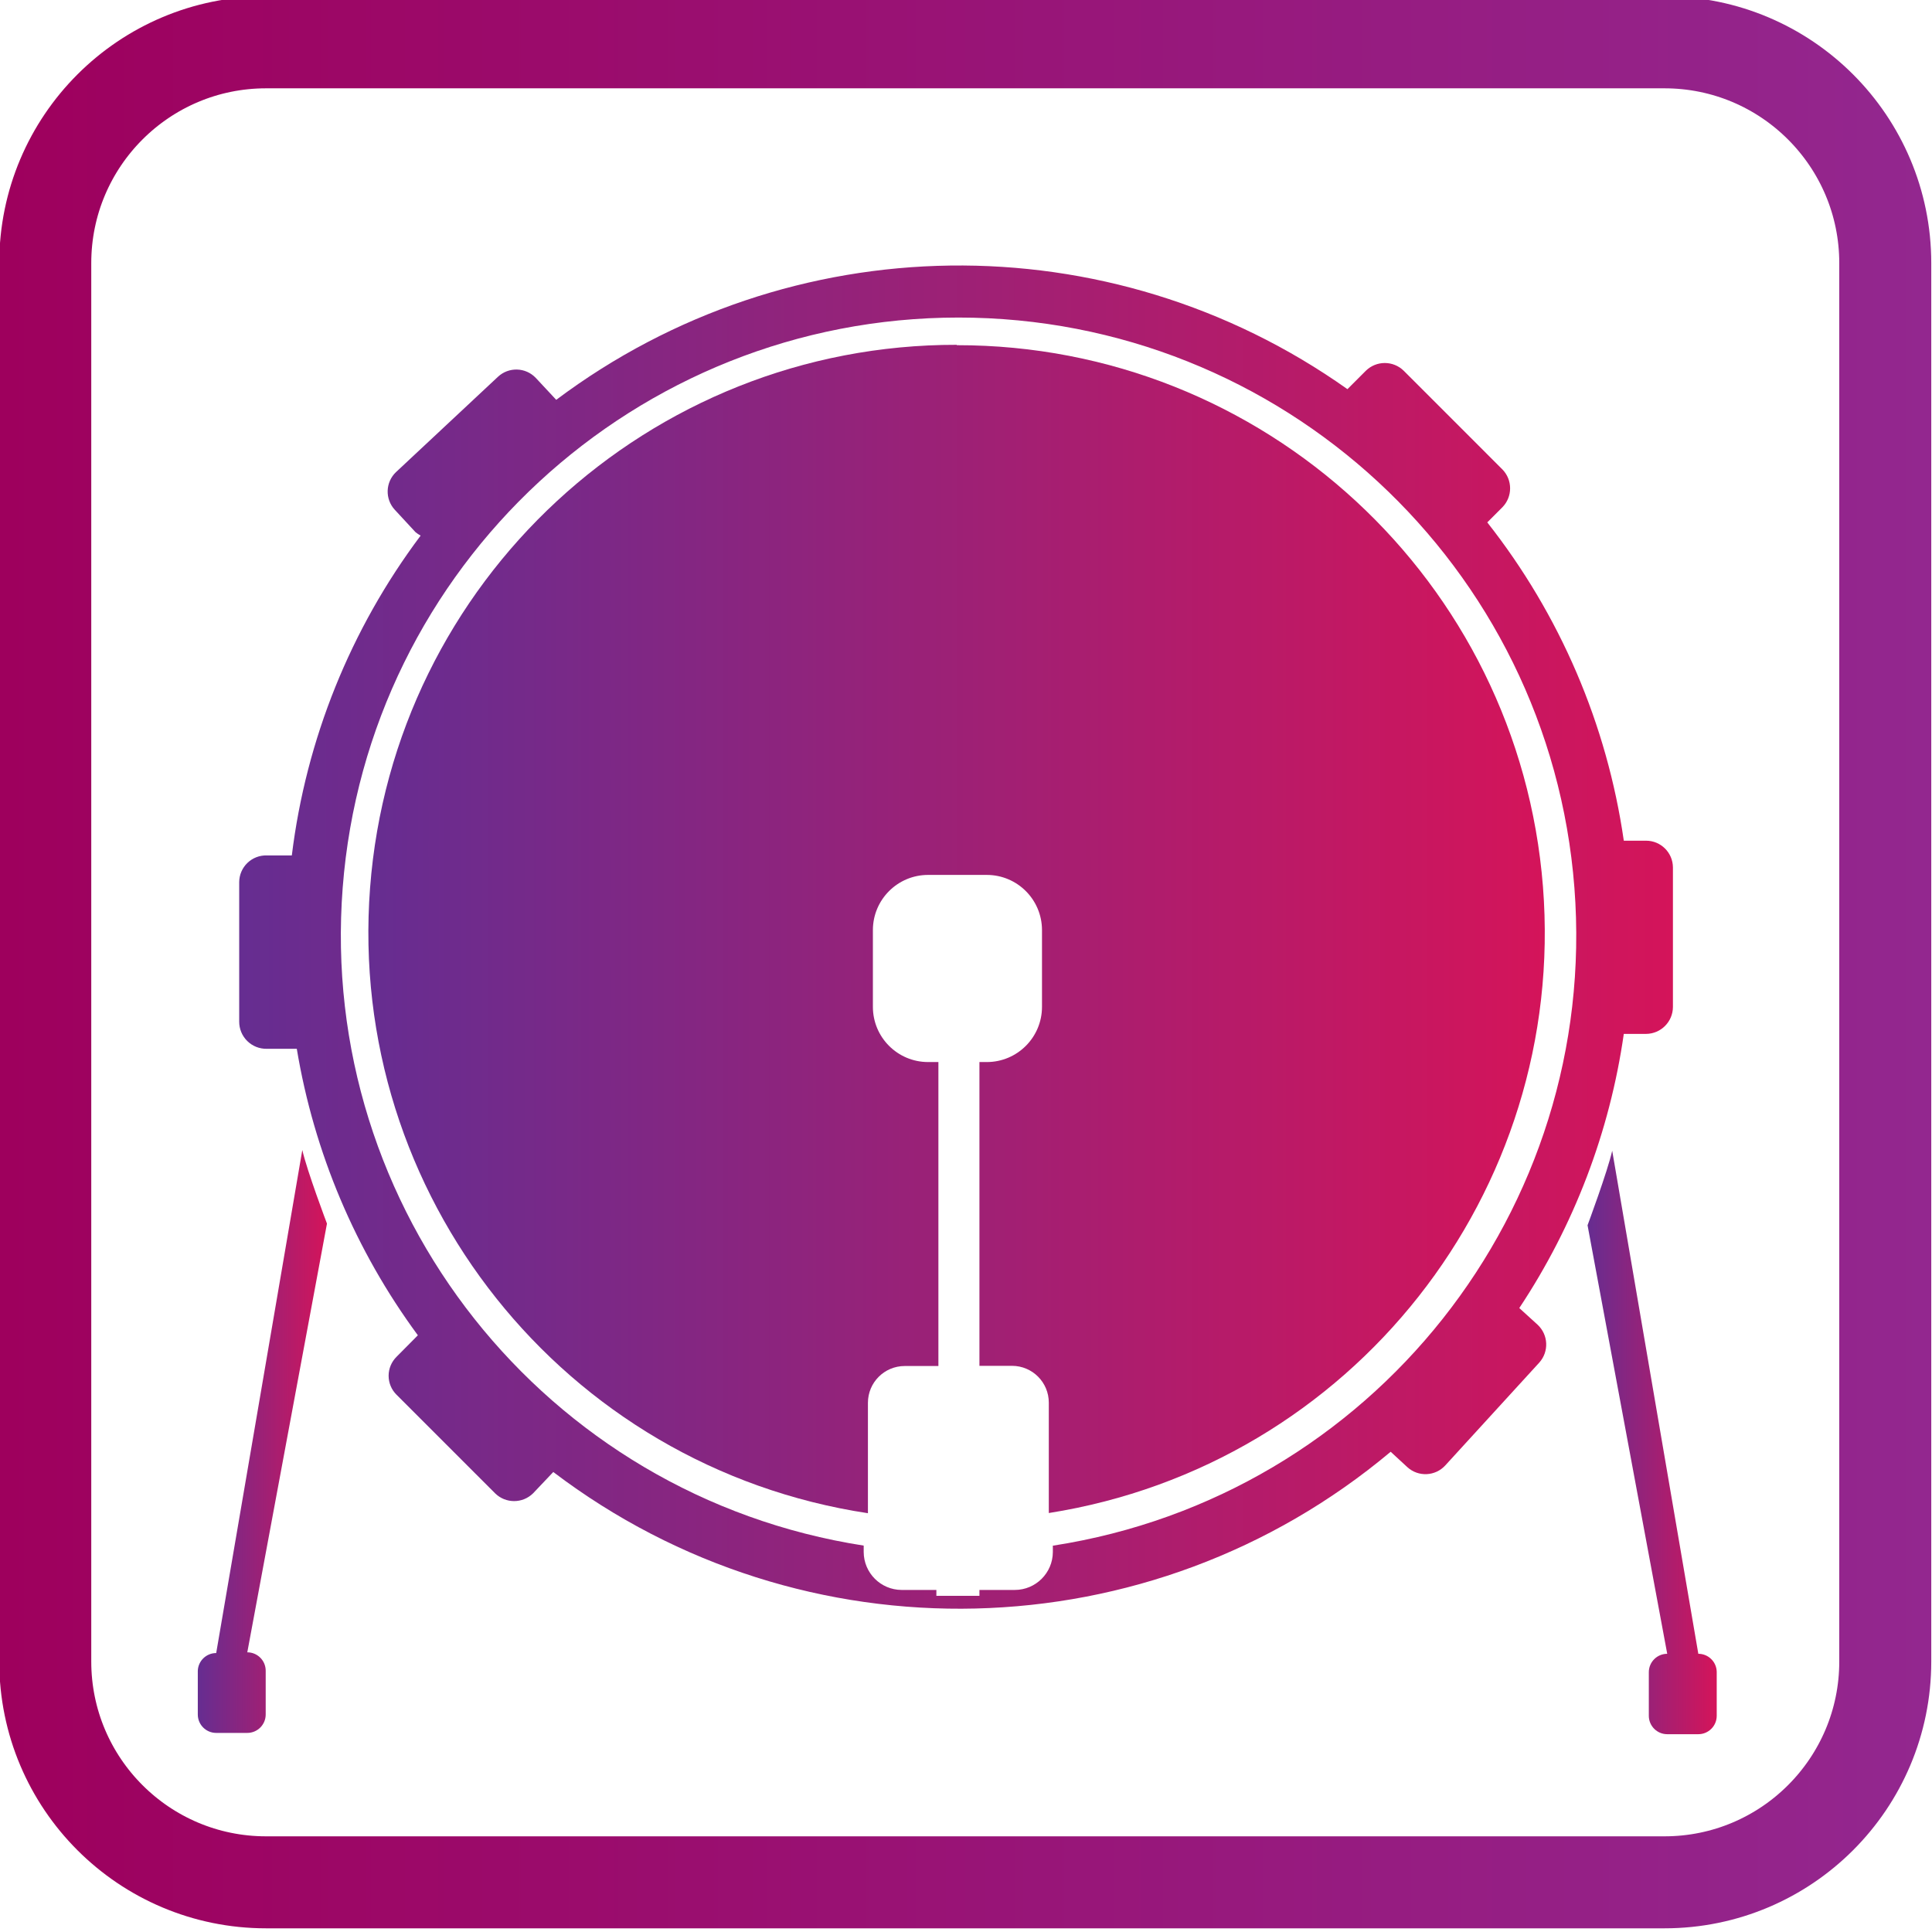
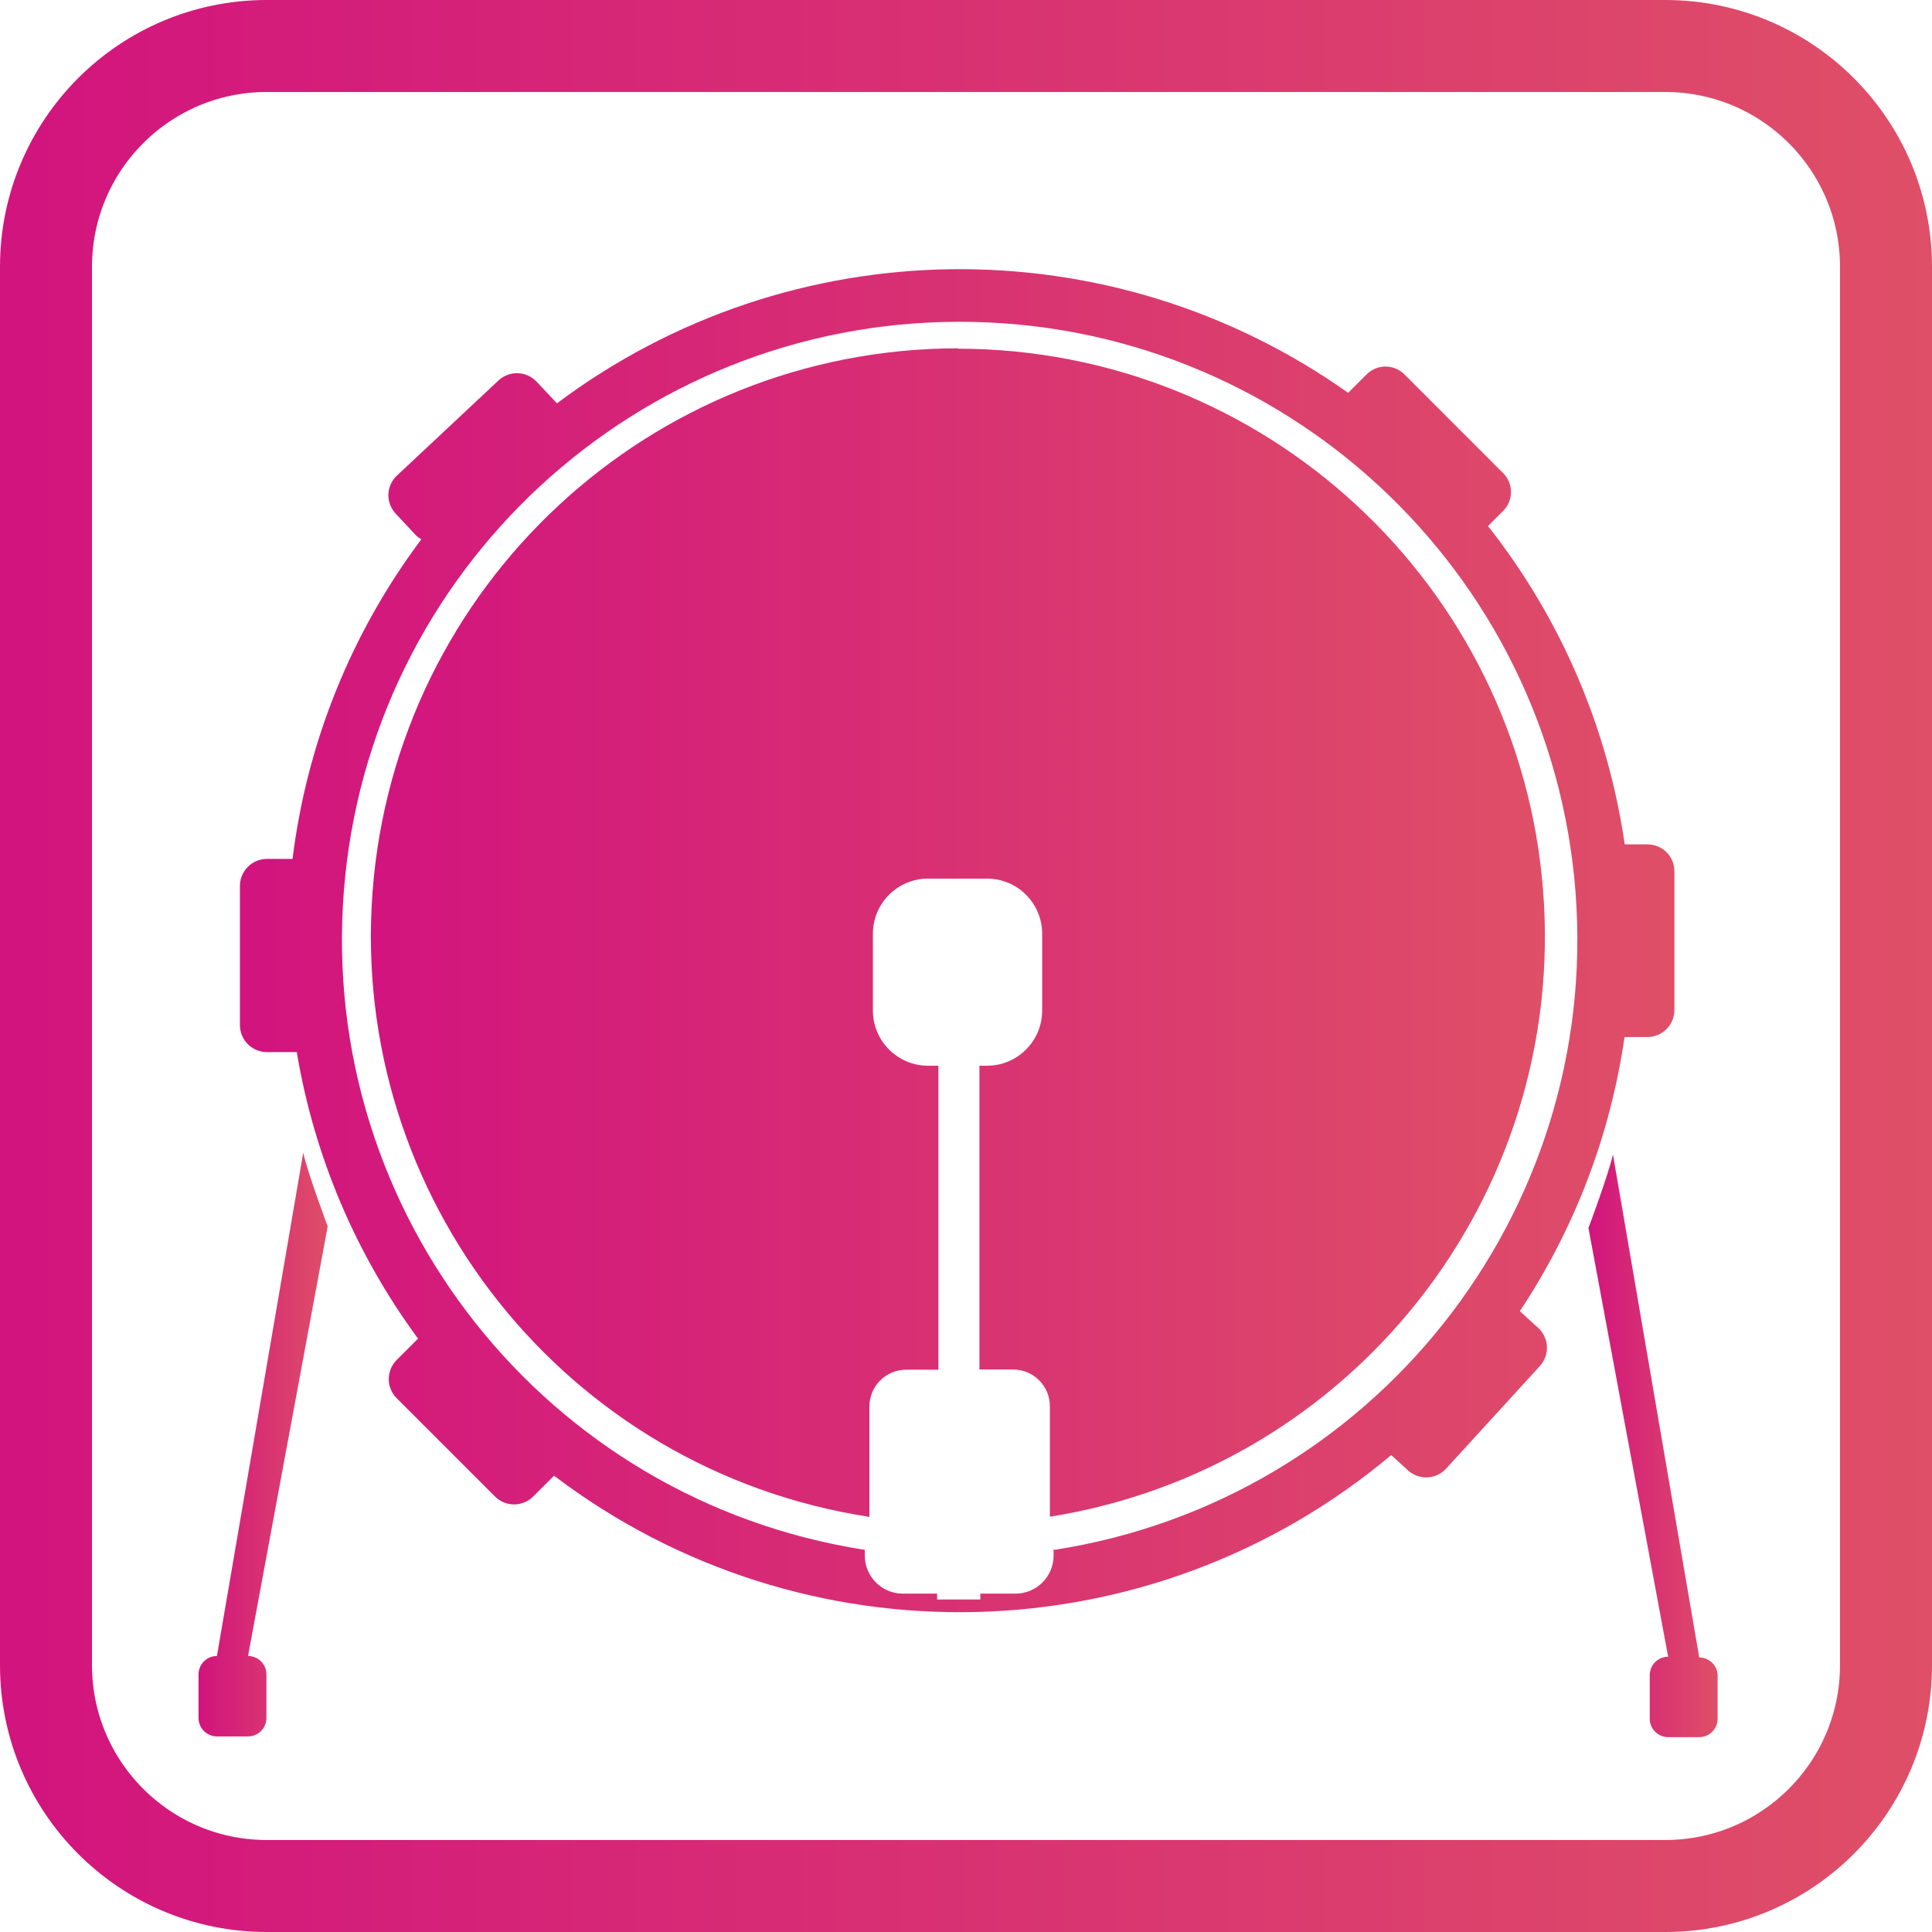
- <svg xmlns="http://www.w3.org/2000/svg" xmlns:xlink="http://www.w3.org/1999/xlink" viewBox="0 0 105 105">
+ <svg xmlns="http://www.w3.org/2000/svg" xmlns:xlink="http://www.w3.org/1999/xlink" id="baseDrum" viewBox="0 0 105 105">
  <defs>
-     <style>.cls-1{fill:url(#linear-gradient);}.cls-2{fill:url(#linear-gradient-2);}.cls-3{fill:url(#linear-gradient-3);}.cls-4{fill:url(#linear-gradient-4);}.cls-5{fill:none;stroke-miterlimit:10;stroke-width:5px;stroke:url(#linear-gradient-5);}</style>
-     <linearGradient id="linear-gradient" x1="86.28" y1="78.36" x2="93.27" y2="78.36" gradientUnits="userSpaceOnUse">
-       <stop offset="0" stop-color="#662d91" />
-       <stop offset="1" stop-color="#d4145a" />
+     <style>.cls-1{fill:none;stroke-miterlimit:10;stroke-width:5px;stroke:url(#linear-gradient);}.cls-2{fill:url(#linear-gradient-2);}.cls-3{fill:url(#linear-gradient-3);}.cls-4{fill:url(#linear-gradient-4);}.cls-5{fill:url(#linear-gradient-5);}</style>
+     <linearGradient id="linear-gradient" y1="52.5" x2="105" y2="52.5" gradientUnits="userSpaceOnUse">
+       <stop offset="0" stop-color="#d2147e" />
+       <stop offset="1" stop-color="#df4f67" />
    </linearGradient>
-     <linearGradient id="linear-gradient-2" x1="39.47" y1="78.32" x2="32.49" y2="78.32" gradientTransform="matrix(-1, 0, 0, 1, 50.26, 0)" xlink:href="#linear-gradient" />
-     <linearGradient id="linear-gradient-3" x1="13.04" y1="50.93" x2="90.92" y2="50.93" xlink:href="#linear-gradient" />
-     <linearGradient id="linear-gradient-4" x1="20.09" y1="50.49" x2="83.96" y2="50.49" xlink:href="#linear-gradient" />
-     <linearGradient id="linear-gradient-5" x1="-0.04" y1="52.3" x2="104.96" y2="52.3" gradientUnits="userSpaceOnUse">
-       <stop offset="0" stop-color="#9e005d" />
-       <stop offset="1" stop-color="#93278f" />
-     </linearGradient>
+     <linearGradient id="linear-gradient-2" x1="86.33" y1="78.56" x2="93.31" y2="78.56" xlink:href="#linear-gradient" />
+     <linearGradient id="linear-gradient-3" x1="10.83" y1="78.52" x2="17.81" y2="78.52" xlink:href="#linear-gradient" />
+     <linearGradient id="linear-gradient-4" x1="13.08" y1="51.13" x2="90.96" y2="51.13" xlink:href="#linear-gradient" />
+     <linearGradient id="linear-gradient-5" x1="20.13" y1="50.69" x2="84" y2="50.69" xlink:href="#linear-gradient" />
  </defs>
-   <g id="Base_Drum" data-name="Base Drum">
-     <path class="cls-1" d="M92.3,89.88h0L87.62,62.54c-.25,1.12-1.34,4.05-1.34,4.05l4.33,23.29a1,1,0,0,0-1,1v2.37a1,1,0,0,0,1,1H92.3a1,1,0,0,0,1-1V90.85A1,1,0,0,0,92.3,89.88Z" />
-     <path class="cls-2" d="M11.75,89.84h0L16.43,62.5c.25,1.12,1.34,4,1.34,4l-4.33,23.3a1,1,0,0,1,1,1v2.38a1,1,0,0,1-1,1H11.75a1,1,0,0,1-1-1V90.8A1,1,0,0,1,11.75,89.84Z" />
-     <path class="cls-3" d="M89.46,45.69H88.25a36.33,36.33,0,0,0-7.42-17.3l.82-.82a1.47,1.47,0,0,0,0-2.06l-5.36-5.36a1.47,1.47,0,0,0-2.06,0l-1,1a36.49,36.49,0,0,0-43,.58l-1.11-1.19a1.46,1.46,0,0,0-2.06-.06l-5.53,5.17a1.46,1.46,0,0,0-.07,2.06l1.12,1.21a1.73,1.73,0,0,0,.28.19,36.35,36.35,0,0,0-7,17.38H14.5A1.46,1.46,0,0,0,13,47.94v7.58A1.47,1.47,0,0,0,14.5,57h1.63a36.29,36.29,0,0,0,6.58,15.57s0,0,0,0l-1.16,1.17a1.45,1.45,0,0,0,0,2.06l5.36,5.36a1.47,1.47,0,0,0,2.06,0L30.07,80A36.48,36.48,0,0,0,75.58,78.9l.91.84a1.46,1.46,0,0,0,2.06-.1l5.11-5.59A1.47,1.47,0,0,0,83.57,72l-1-.91a36.23,36.23,0,0,0,5.68-14.9h1.21a1.47,1.47,0,0,0,1.46-1.46V47.14A1.46,1.46,0,0,0,89.46,45.69ZM57.22,84v.35a2.07,2.07,0,0,1-2.07,2.06H53.23v.32H50.89v-.32H49a2.07,2.07,0,0,1-2.06-2.06V84a33.57,33.57,0,1,1,10.31,0Z" />
-     <path class="cls-4" d="M52,18.74a31.93,31.93,0,0,0-4.83,63.5v-6a2,2,0,0,1,2-2H51V57.72h-.56a3,3,0,0,1-3-3V50.55a3,3,0,0,1,3-3h3.19a3,3,0,0,1,3,3v4.17a3,3,0,0,1-3,3h-.4V74.23H55a2,2,0,0,1,2,2v6a31.93,31.93,0,0,0-5-63.47Z" />
-   </g>
-   <g id="Layer_1" data-name="Layer 1">
-     <rect class="cls-5" x="2.46" y="2.3" width="100" height="100" rx="12" />
-   </g>
+   <rect id="border" class="cls-1" x="2.5" y="2.5" width="100" height="100" rx="12" />
+   <path id="rightStand" class="cls-2" d="M92.35,90.08h0L87.66,62.74c-.25,1.12-1.33,4-1.33,4l4.33,23.3a1,1,0,0,0-1,1v2.37a1,1,0,0,0,1,1h1.69a1,1,0,0,0,1-1V91.05A1,1,0,0,0,92.35,90.08Z" />
+   <path id="leftStand" class="cls-3" d="M11.79,90h0l4.69-27.35c.25,1.13,1.33,4,1.33,4L13.48,90a1,1,0,0,1,1,1v2.37a1,1,0,0,1-1,1H11.79a1,1,0,0,1-1-1V91A1,1,0,0,1,11.79,90Z" />
+   <path id="outerRing" class="cls-4" d="M89.5,45.89H88.3a36.34,36.34,0,0,0-7.43-17.3l.82-.82a1.45,1.45,0,0,0,0-2.06l-5.36-5.36a1.45,1.45,0,0,0-2.06,0l-1,1a36.51,36.51,0,0,0-43,.57l-1.11-1.18a1.47,1.47,0,0,0-2.06-.07l-5.53,5.18a1.46,1.46,0,0,0-.07,2.06l1.13,1.21a1.65,1.65,0,0,0,.27.19,36.36,36.36,0,0,0-7,17.37h-1.4a1.47,1.47,0,0,0-1.46,1.46v7.58a1.47,1.47,0,0,0,1.46,1.46h1.63a36.31,36.31,0,0,0,6.59,15.57l0,0-1.17,1.17a1.47,1.47,0,0,0,0,2.06l5.36,5.36a1.47,1.47,0,0,0,2.06,0l1.14-1.14a36.47,36.47,0,0,0,45.5-1.12l.92.84a1.47,1.47,0,0,0,2.06-.1l5.11-5.59a1.47,1.47,0,0,0-.1-2.06l-1-.91a36.3,36.3,0,0,0,5.69-14.9h1.2A1.47,1.47,0,0,0,91,54.92V47.34A1.46,1.46,0,0,0,89.5,45.89ZM57.26,84.2v.35a2.07,2.07,0,0,1-2.07,2.06H53.28v.32H50.93v-.32H49A2.07,2.07,0,0,1,47,84.55v-.32a33.57,33.57,0,1,1,10.31,0Z" />
+   <path id="baseBody" class="cls-5" d="M52.07,18.93a31.94,31.94,0,0,0-4.82,63.51v-6a2,2,0,0,1,2-2H51V57.92h-.56a3,3,0,0,1-3-3V50.75a3,3,0,0,1,3-3h3.2a3,3,0,0,1,3,3v4.17a3,3,0,0,1-3,3h-.41V74.43h1.83a2,2,0,0,1,2,2v6a31.94,31.94,0,0,0-5-63.48Z" />
</svg>
